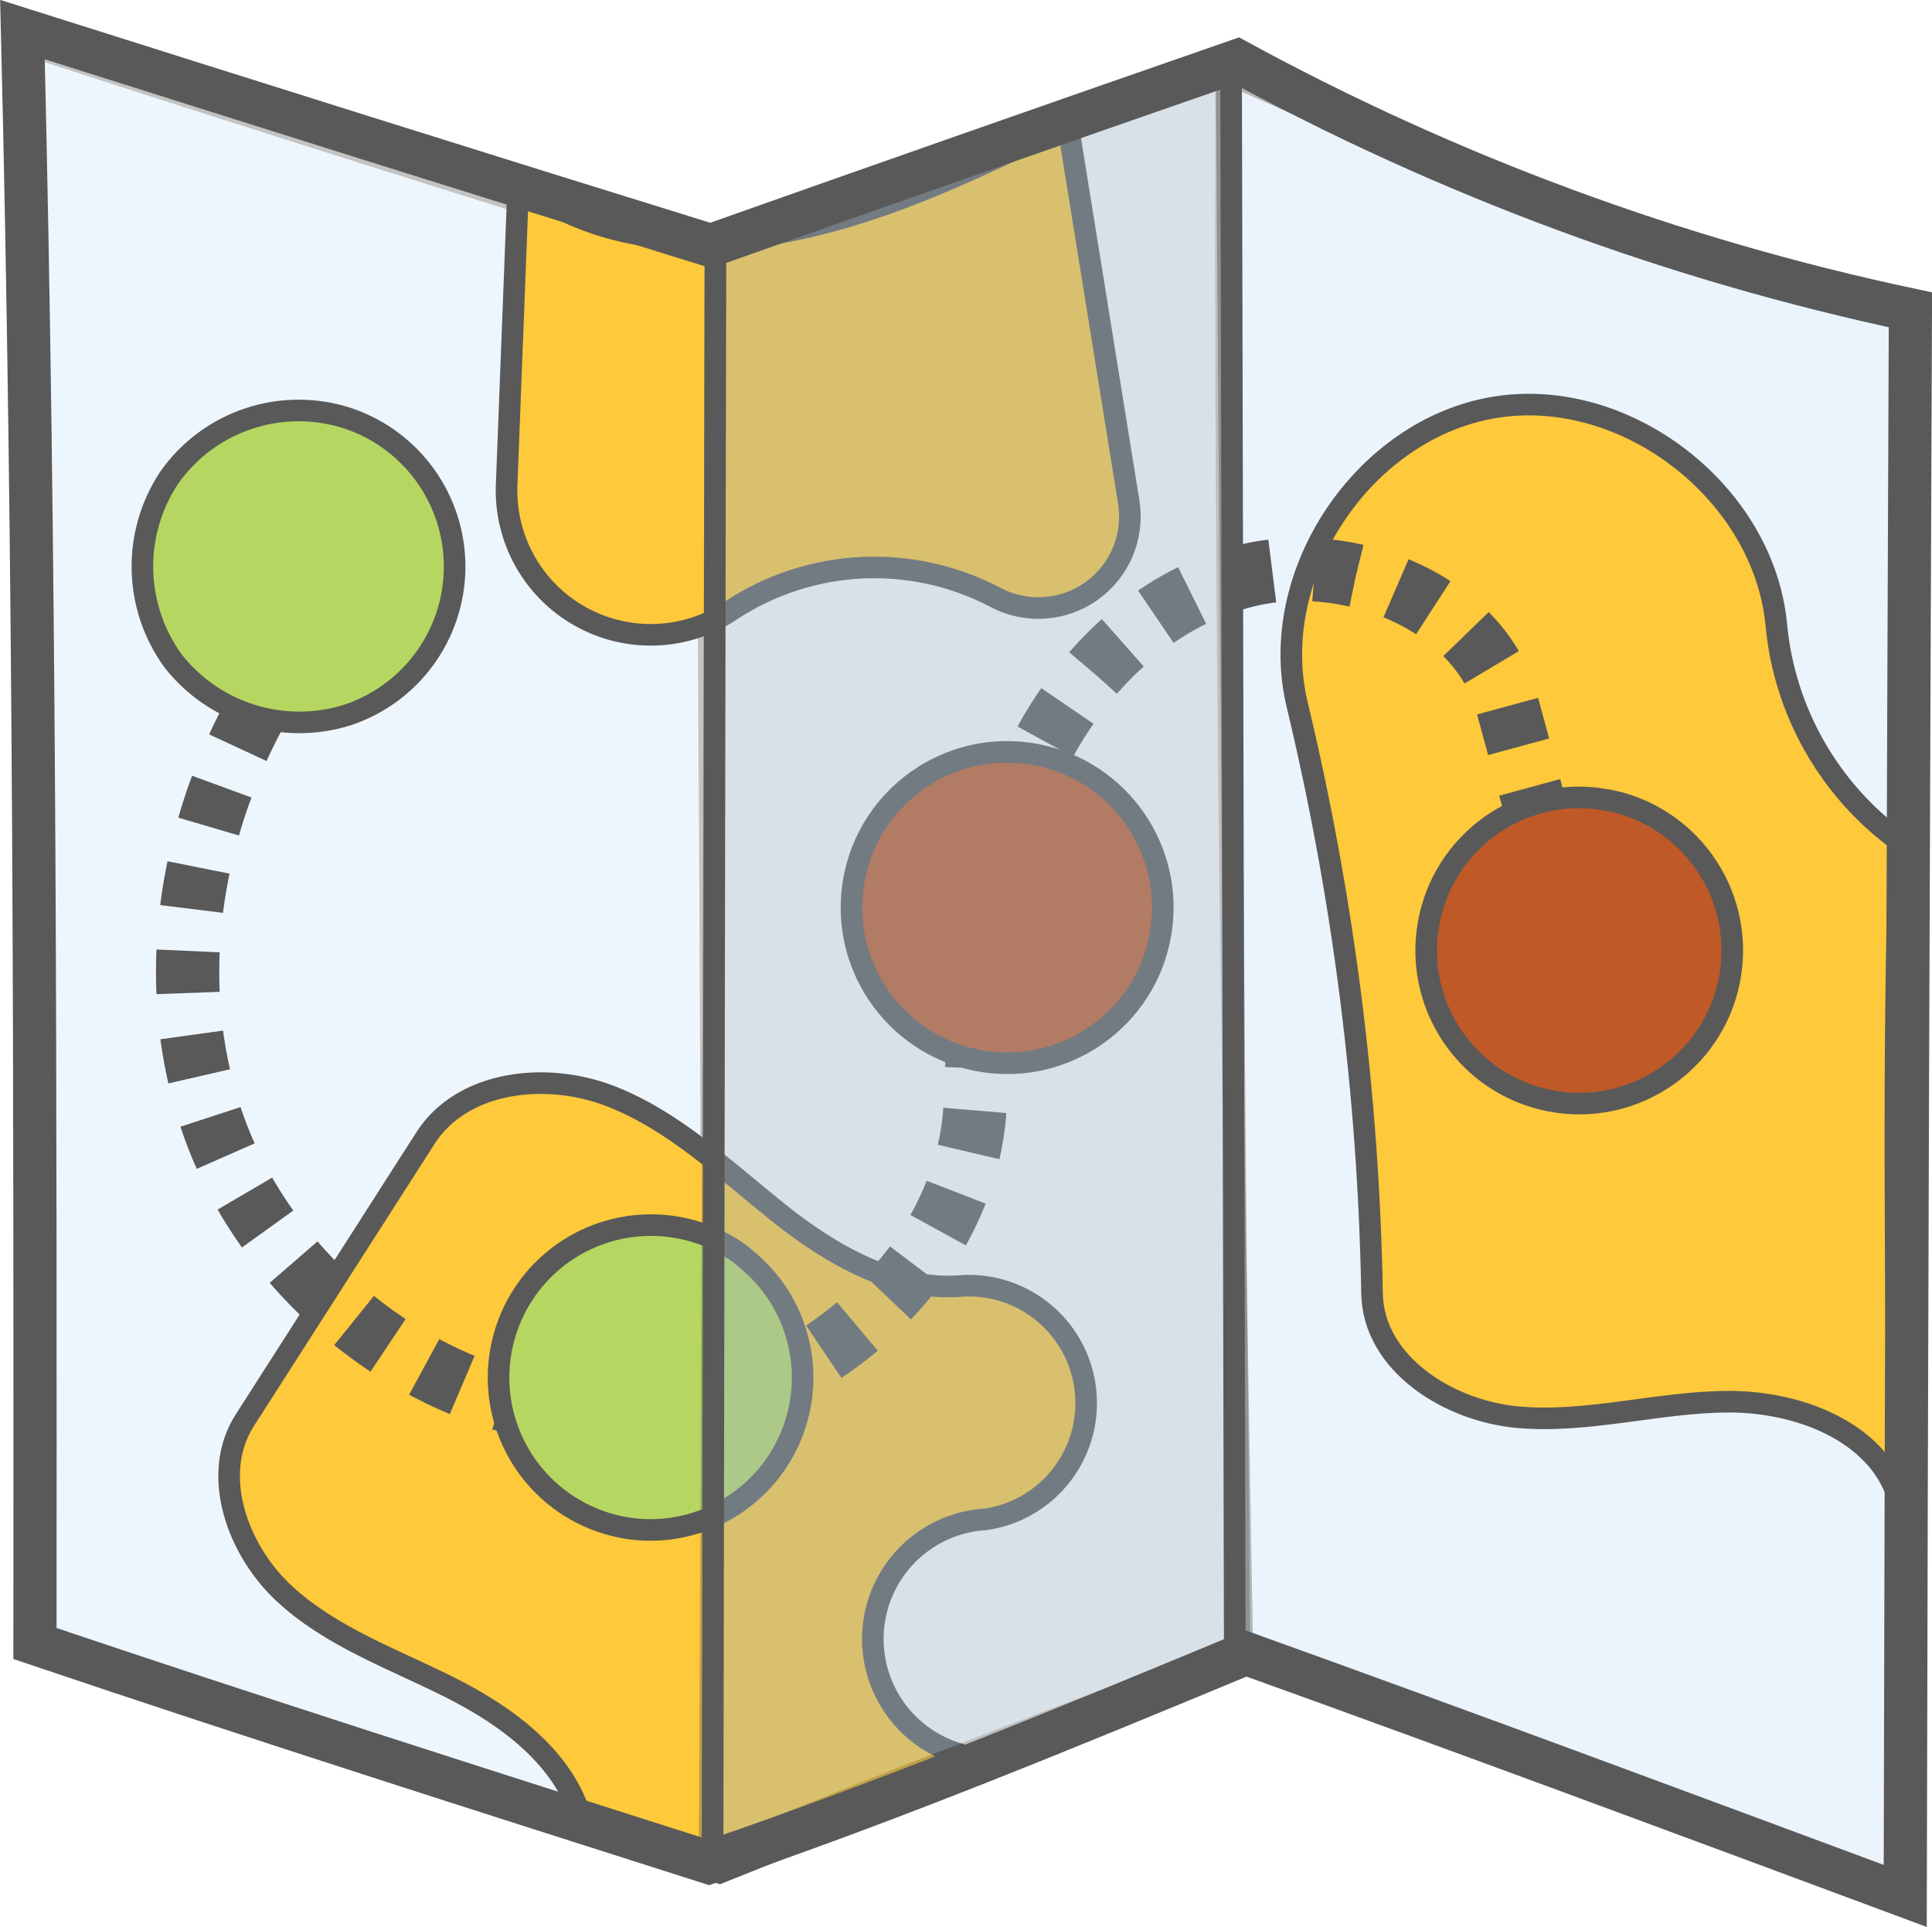
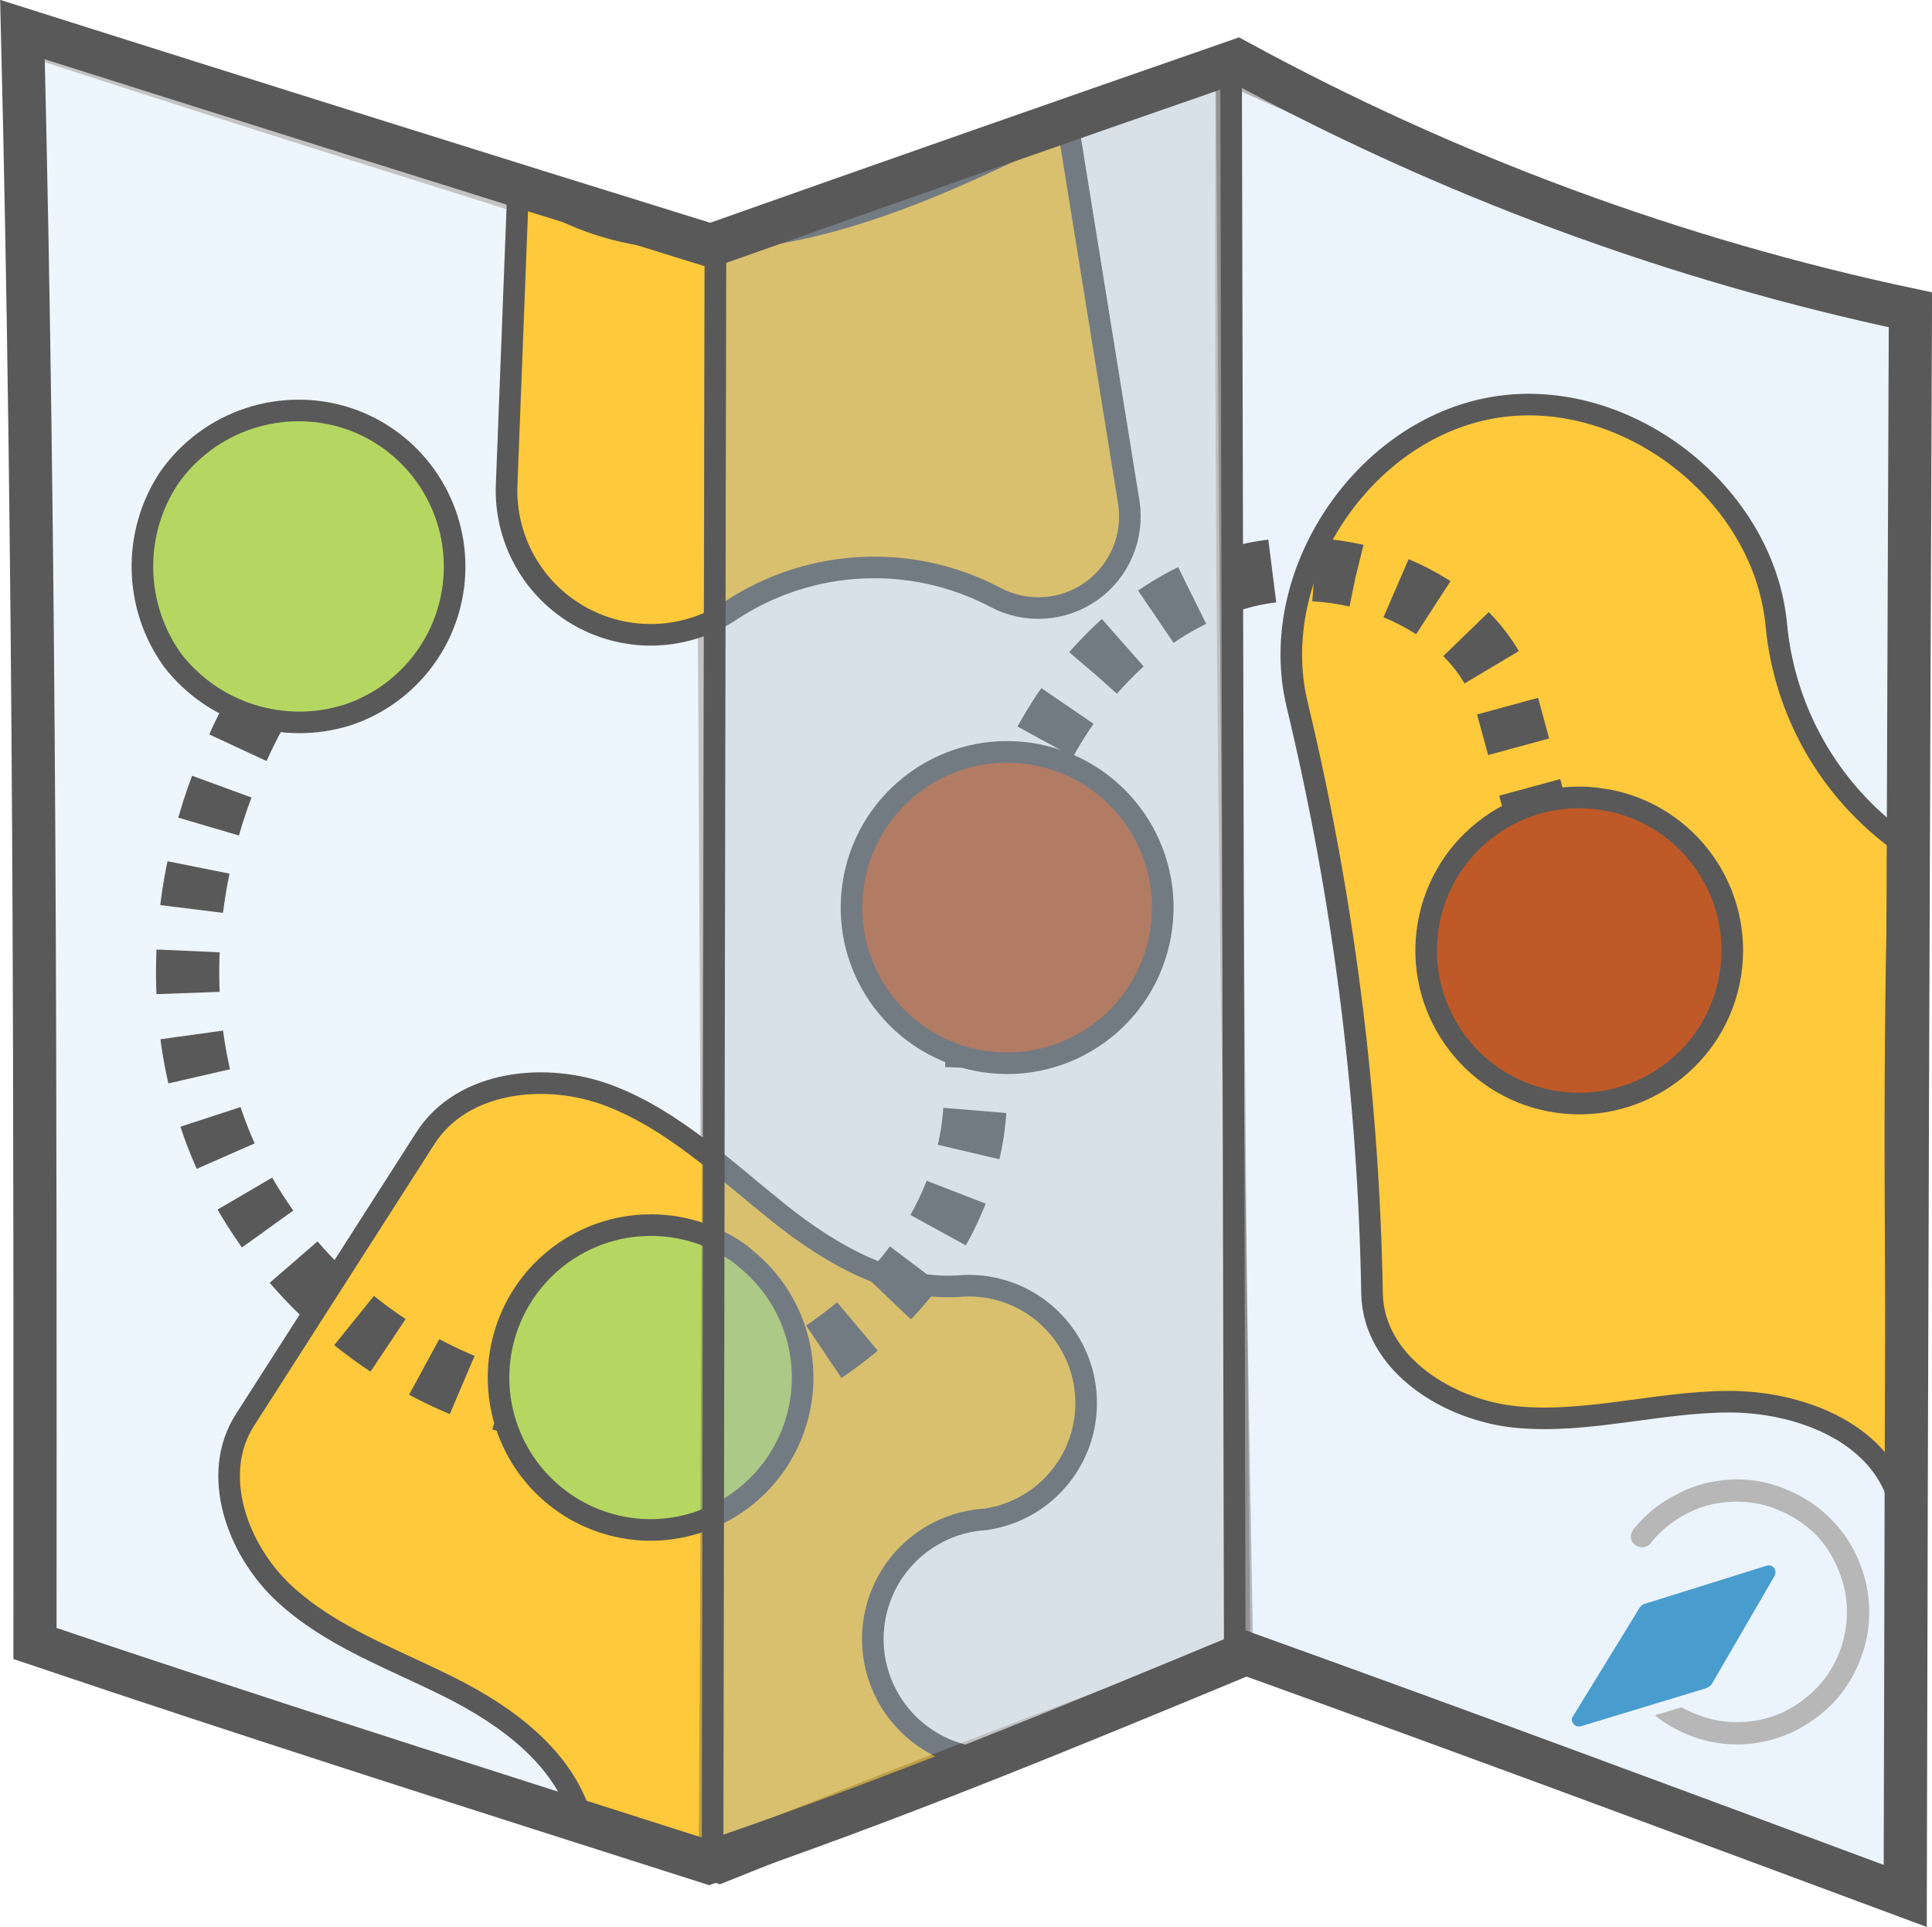
- <svg xmlns="http://www.w3.org/2000/svg" viewBox="0 0 89.5 89.24">
-   <defs>
-     <style>.cls-1,.cls-2{fill:#d1e5f9;}.cls-1,.cls-2,.cls-3,.cls-4,.cls-5,.cls-6,.cls-7,.cls-8,.cls-9{stroke:#595959;stroke-miterlimit:10;}.cls-1{opacity:0.36;}.cls-2{opacity:0.44;}.cls-3{fill:#fec93a;}.cls-4,.cls-8,.cls-9{fill:none;}.cls-4{stroke-width:2.93px;stroke-dasharray:1.95 1.95 1.95 1.95 1.95 1.95;}.cls-5{fill:#bf5928;}.cls-6{fill:#b5d761;}.cls-7{fill:#9db1c4;opacity:0.39;}.cls-9{stroke-width:2px;}</style>
+ <svg xmlns="http://www.w3.org/2000/svg" viewBox="0 0 89.5 89.24" version="1.1" id="svg8227">
+   <defs id="defs8188">
+     <style id="style8186">.cls-1,.cls-2{fill:#d1e5f9;}.cls-1,.cls-2,.cls-3,.cls-4,.cls-5,.cls-6,.cls-7,.cls-8,.cls-9{stroke:#595959;stroke-miterlimit:10;}.cls-1{opacity:0.36;}.cls-2{opacity:0.44;}.cls-3{fill:#fec93a;}.cls-4,.cls-8,.cls-9{fill:none;}.cls-4{stroke-width:2.93px;stroke-dasharray:1.95 1.95 1.95 1.95 1.95 1.95;}.cls-5{fill:#bf5928;}.cls-6{fill:#b5d761;}.cls-7{fill:#9db1c4;opacity:0.39;}.cls-9{stroke-width:2px;}</style>
  </defs>
  <g id="linkes_Panel" data-name="linkes Panel">
-     <path class="cls-1" d="M1.46,2.54q.36,37.16.66,74.3s0,0,0,.2L32.94,86.8h.55c-.06-24.53-.13-49.06-.36-74C22.49,9.46,11.86,6.15,1.27,2.69H1.22S1.28,2.69,1.46,2.54Z" transform="translate(-0.44 -0.74)" />
+     <path class="cls-1" d="M1.46,2.54q.36,37.16.66,74.3s0,0,0,.2L32.94,86.8h.55c-.06-24.53-.13-49.06-.36-74C22.49,9.46,11.86,6.15,1.27,2.69H1.22S1.28,2.69,1.46,2.54Z" transform="translate(-0.44 -0.74)" id="path8190" />
  </g>
  <g id="rechtes_Panel" data-name="rechtes Panel">
-     <path class="cls-2" d="M57.26,4c.18,24.49.37,49,.6,73.1,10.4,3.64,20.8,7.28,31.15,11.41-.16-24.54-.33-49.08-.12-73.85A154.37,154.37,0,0,1,57,4h-.05A1.65,1.65,0,0,0,57.26,4Z" transform="translate(-0.44 -0.74)" />
+     <path class="cls-2" d="M57.26,4c.18,24.49.37,49,.6,73.1,10.4,3.64,20.8,7.28,31.15,11.41-.16-24.54-.33-49.08-.12-73.85A154.37,154.37,0,0,1,57,4h-.05A1.65,1.65,0,0,0,57.26,4Z" transform="translate(-0.44 -0.74)" id="path8193" />
  </g>
  <g id="Inseln">
-     <path class="cls-3" d="M27.38,85c-.82-2.85-3.45-4.78-6.1-6.11s-5.54-2.35-7.7-4.37-3.4-5.5-1.8-8l8.37-13.07c1.71-2.67,5.6-3.09,8.55-1.95S34,54.9,36.47,56.88s5.46,3.71,8.62,3.41a5.44,5.44,0,0,1,1,10.82A5.55,5.55,0,1,0,47.9,82c-4.7,1.79-9.4,3.58-14.13,5.48A43.68,43.68,0,0,1,27.38,85Z" transform="translate(-0.44 -0.74)" />
-     <path class="cls-3" d="M24.42,10l-.51,13.2A6.68,6.68,0,0,0,34.32,29a12.06,12.06,0,0,1,12.22-.6A4.24,4.24,0,0,0,52.73,24L49.9,6.45c-4.06,2-8.17,4-12.61,4.93S28,12,24.43,9.15C24.44,9.15,24.46,9.15,24.42,10Z" transform="translate(-0.44 -0.74)" />
-     <path class="cls-3" d="M88.43,39.7a14,14,0,0,1-5.7-10c-.57-6.15-7-11.1-13.07-10.09s-10.57,7.75-9.13,13.76A126.42,126.42,0,0,1,64,60.65c.06,3.25,3.55,5.45,6.78,5.73s6.45-.7,9.69-.72,6.94,1.36,7.91,4.46C88.25,59.88,88.13,49.65,88.43,39.7Z" transform="translate(-0.44 -0.74)" />
+     <path class="cls-3" d="M27.38,85c-.82-2.85-3.45-4.78-6.1-6.11s-5.54-2.35-7.7-4.37-3.4-5.5-1.8-8l8.37-13.07c1.71-2.67,5.6-3.09,8.55-1.95S34,54.9,36.47,56.88s5.46,3.71,8.62,3.41a5.44,5.44,0,0,1,1,10.82A5.55,5.55,0,1,0,47.9,82c-4.7,1.79-9.4,3.58-14.13,5.48A43.68,43.68,0,0,1,27.38,85Z" transform="translate(-0.44 -0.74)" id="path8196" />
+     <path class="cls-3" d="M24.42,10l-.51,13.2A6.68,6.68,0,0,0,34.32,29a12.06,12.06,0,0,1,12.22-.6A4.24,4.24,0,0,0,52.73,24L49.9,6.45c-4.06,2-8.17,4-12.61,4.93S28,12,24.43,9.15C24.44,9.15,24.46,9.15,24.42,10Z" transform="translate(-0.44 -0.74)" id="path8198" />
+     <path class="cls-3" d="M88.43,39.7a14,14,0,0,1-5.7-10c-.57-6.15-7-11.1-13.07-10.09s-10.57,7.75-9.13,13.76A126.42,126.42,0,0,1,64,60.65c.06,3.25,3.55,5.45,6.78,5.73s6.45-.7,9.69-.72,6.94,1.36,7.91,4.46C88.25,59.88,88.13,49.65,88.43,39.7Z" transform="translate(-0.44 -0.74)" id="path8200" />
  </g>
  <g id="Pfad">
-     <path class="cls-4" d="M14.44,30.35C9.6,36.79,7.66,45.42,10.35,52.93S20.69,66.35,29,66.35s16.32-6.63,16.62-14.56c.19-4.85.4-9.8,2.15-14.35s5.37-8.73,10.26-10S69,28.65,70.25,33.34l4.36,16" transform="translate(-0.44 -0.74)" />
+     <path class="cls-4" d="M14.44,30.35C9.6,36.79,7.66,45.42,10.35,52.93S20.69,66.35,29,66.35s16.32-6.63,16.62-14.56c.19-4.85.4-9.8,2.15-14.35s5.37-8.73,10.26-10S69,28.65,70.25,33.34l4.36,16" transform="translate(-0.44 -0.74)" id="path8203" />
  </g>
  <g id="rote_Orte" data-name="rote Orte">
-     <path class="cls-5" d="M74.83,37.78a7.09,7.09,0,1,1-.5-.07l.71.11Z" transform="translate(-0.44 -0.74)" />
-     <path class="cls-5" d="M48.49,35.7a7.21,7.21,0,1,1-.58-.09A5.19,5.19,0,0,1,48.49,35.7Z" transform="translate(-0.44 -0.74)" />
+     <path class="cls-5" d="M74.83,37.78a7.09,7.09,0,1,1-.5-.07l.71.11Z" transform="translate(-0.44 -0.74)" id="path8206" />
+     <path class="cls-5" d="M48.49,35.7a7.21,7.21,0,1,1-.58-.09A5.19,5.19,0,0,1,48.49,35.7Z" transform="translate(-0.44 -0.74)" id="path8208" />
  </g>
  <g id="grüne_Orte" data-name="grüne Orte">
-     <path class="cls-6" d="M35,59.05A7.06,7.06,0,0,1,30.45,71.6a7.06,7.06,0,1,1,4.11-12.9A3.28,3.28,0,0,1,35,59.05Z" transform="translate(-0.44 -0.74)" />
-     <path class="cls-6" d="M16.6,20.13a7.24,7.24,0,0,1-.08,13.73,7.43,7.43,0,0,1-8.07-2.52,7.44,7.44,0,0,1-.19-8.45A7.33,7.33,0,0,1,16.6,20.13Z" transform="translate(-0.44 -0.74)" />
+     <path class="cls-6" d="M35,59.05A7.06,7.06,0,0,1,30.45,71.6a7.06,7.06,0,1,1,4.11-12.9A3.28,3.28,0,0,1,35,59.05Z" transform="translate(-0.44 -0.74)" id="path8211" />
+     <path class="cls-6" d="M16.6,20.13a7.24,7.24,0,0,1-.08,13.73,7.43,7.43,0,0,1-8.07-2.52,7.44,7.44,0,0,1-.19-8.45A7.33,7.33,0,0,1,16.6,20.13Z" transform="translate(-0.44 -0.74)" id="path8213" />
  </g>
  <g id="mittleres_Panel" data-name="mittleres Panel">
-     <path class="cls-7" d="M33.59,12.36c-.07,24.69-.14,49.37-.28,74.26,8.15-3.25,16.3-6.51,24.68-9.45-.43-24.45-.85-48.89-.74-73.37C49.2,6.68,41.15,9.57,33.59,12.36Z" transform="translate(-0.44 -0.74)" />
+     <path class="cls-7" d="M33.59,12.36c-.07,24.69-.14,49.37-.28,74.26,8.15-3.25,16.3-6.51,24.68-9.45-.43-24.45-.85-48.89-.74-73.37C49.2,6.68,41.15,9.57,33.59,12.36Z" transform="translate(-0.44 -0.74)" id="path8216" />
  </g>
  <g id="Faltkanten">
-     <path class="cls-8" d="M33.45,87.12,33.58,12" transform="translate(-0.44 -0.74)" />
-     <path class="cls-8" d="M57.64,77.15,57.47,3.68" transform="translate(-0.44 -0.74)" />
+     <path class="cls-8" d="M33.45,87.12,33.58,12" transform="translate(-0.44 -0.74)" id="path8219" />
+     <path class="cls-8" d="M57.64,77.15,57.47,3.68" transform="translate(-0.44 -0.74)" id="path8221" />
  </g>
  <g id="Outline">
-     <path class="cls-9" d="M1.48,2.11c10.59,3.35,21.19,6.69,31.88,10Q45.54,7.8,57.75,3.56A115.25,115.25,0,0,0,88.94,15.09c-.1,24.54-.19,49.09-.24,73.46-10.28-3.82-20.55-7.64-30.54-11.23C49.94,80.73,41.72,84.13,33.28,87c-10.51-3.35-21-6.69-31.22-10.14C2.07,51.91,2.09,26.93,1.48,2.11Z" transform="translate(-0.44 -0.74)" />
+     <path class="cls-9" d="M1.48,2.11c10.59,3.35,21.19,6.69,31.88,10Q45.54,7.8,57.75,3.56A115.25,115.25,0,0,0,88.94,15.09c-.1,24.54-.19,49.09-.24,73.46-10.28-3.82-20.55-7.64-30.54-11.23C49.94,80.73,41.72,84.13,33.28,87c-10.51-3.35-21-6.69-31.22-10.14C2.07,51.91,2.09,26.93,1.48,2.11Z" transform="translate(-0.44 -0.74)" id="path8224" />
  </g>
+   <path style="fill:#b7b7b7;fill-opacity:1;stroke-width:0.02" d="m 80.464,68.517 q -0.644,0 -1.366,0.156 -0.781,0.195 -1.288,0.468 -0.644,0.312 -1.171,0.722 -0.527,0.41 -0.976,0.976 -0.117,0.176 -0.117,0.371 0.039,0.234 0.205,0.351 0.166,0.117 0.371,0.098 0.205,-0.02 0.342,-0.176 0.351,-0.468 0.82,-0.829 0.468,-0.361 0.937,-0.595 0.468,-0.234 1.093,-0.39 0.566,-0.117 1.151,-0.117 1.073,0 1.971,0.41 0.898,0.371 1.639,1.073 0.664,0.664 1.073,1.63 0.41,0.966 0.41,1.991 0,1.025 -0.39,1.981 -0.429,0.995 -1.093,1.62 -0.722,0.722 -1.63,1.112 -0.908,0.39 -1.981,0.39 -0.703,0 -1.327,-0.176 -0.625,-0.176 -1.249,-0.507 l -1.23,0.371 q 0.781,0.625 1.766,0.986 0.986,0.361 2.04,0.361 1.23,0 2.381,-0.488 1.054,-0.449 1.952,-1.308 0.82,-0.8 1.308,-1.952 0.488,-1.151 0.488,-2.381 0,-1.23 -0.488,-2.381 -0.449,-1.093 -1.298,-1.942 -0.849,-0.849 -1.961,-1.317 -1.132,-0.507 -2.381,-0.507 z" id="path1290" />
+   <path style="fill:#499dce;fill-opacity:1;stroke:none;stroke-width:0.02;stroke-opacity:1" d="m 79.273,78.041 2.947,-5.074 q 0.039,-0.117 0.029,-0.195 -0.01,-0.078 -0.059,-0.146 -0.049,-0.068 -0.156,-0.107 -0.107,-0.039 -0.205,0 l -5.679,1.776 -0.098,0.059 -0.078,0.078 -3.103,5.055 q -0.059,0.078 -0.059,0.166 0,0.088 0.078,0.185 0.078,0.098 0.166,0.117 0.088,0.02 0.166,0 l 5.855,-1.776 z" id="path1210" />
</svg>
